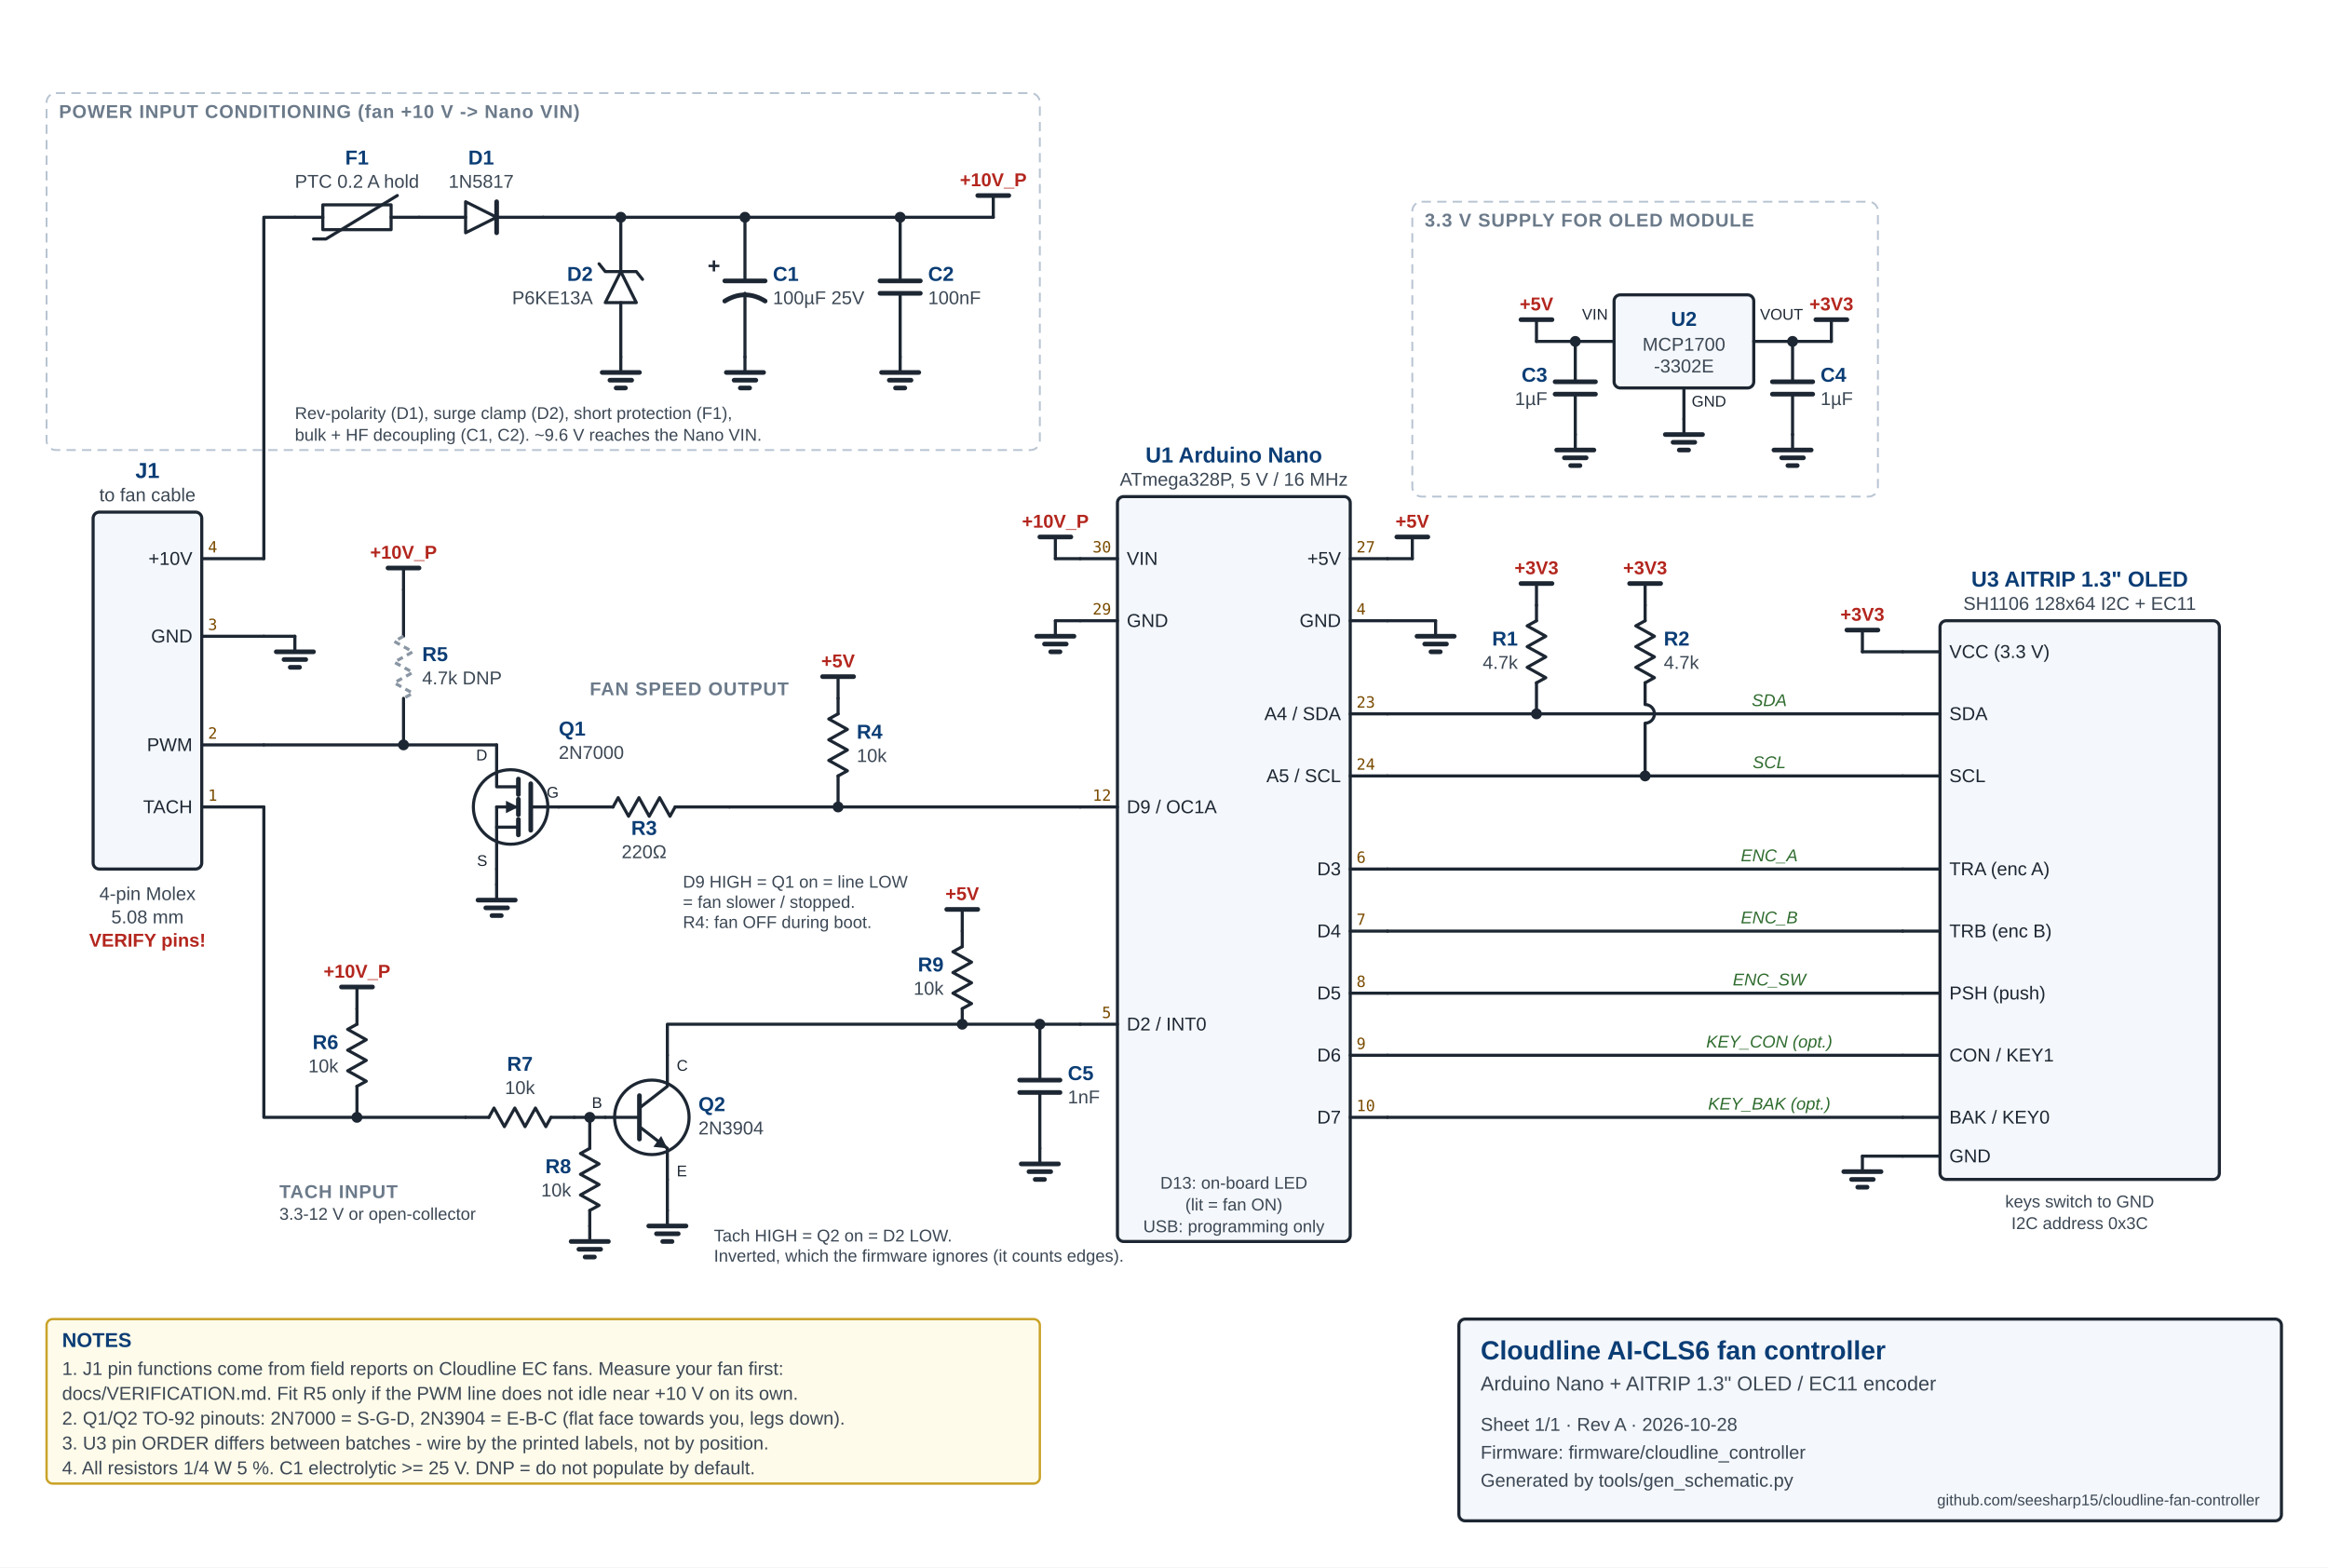
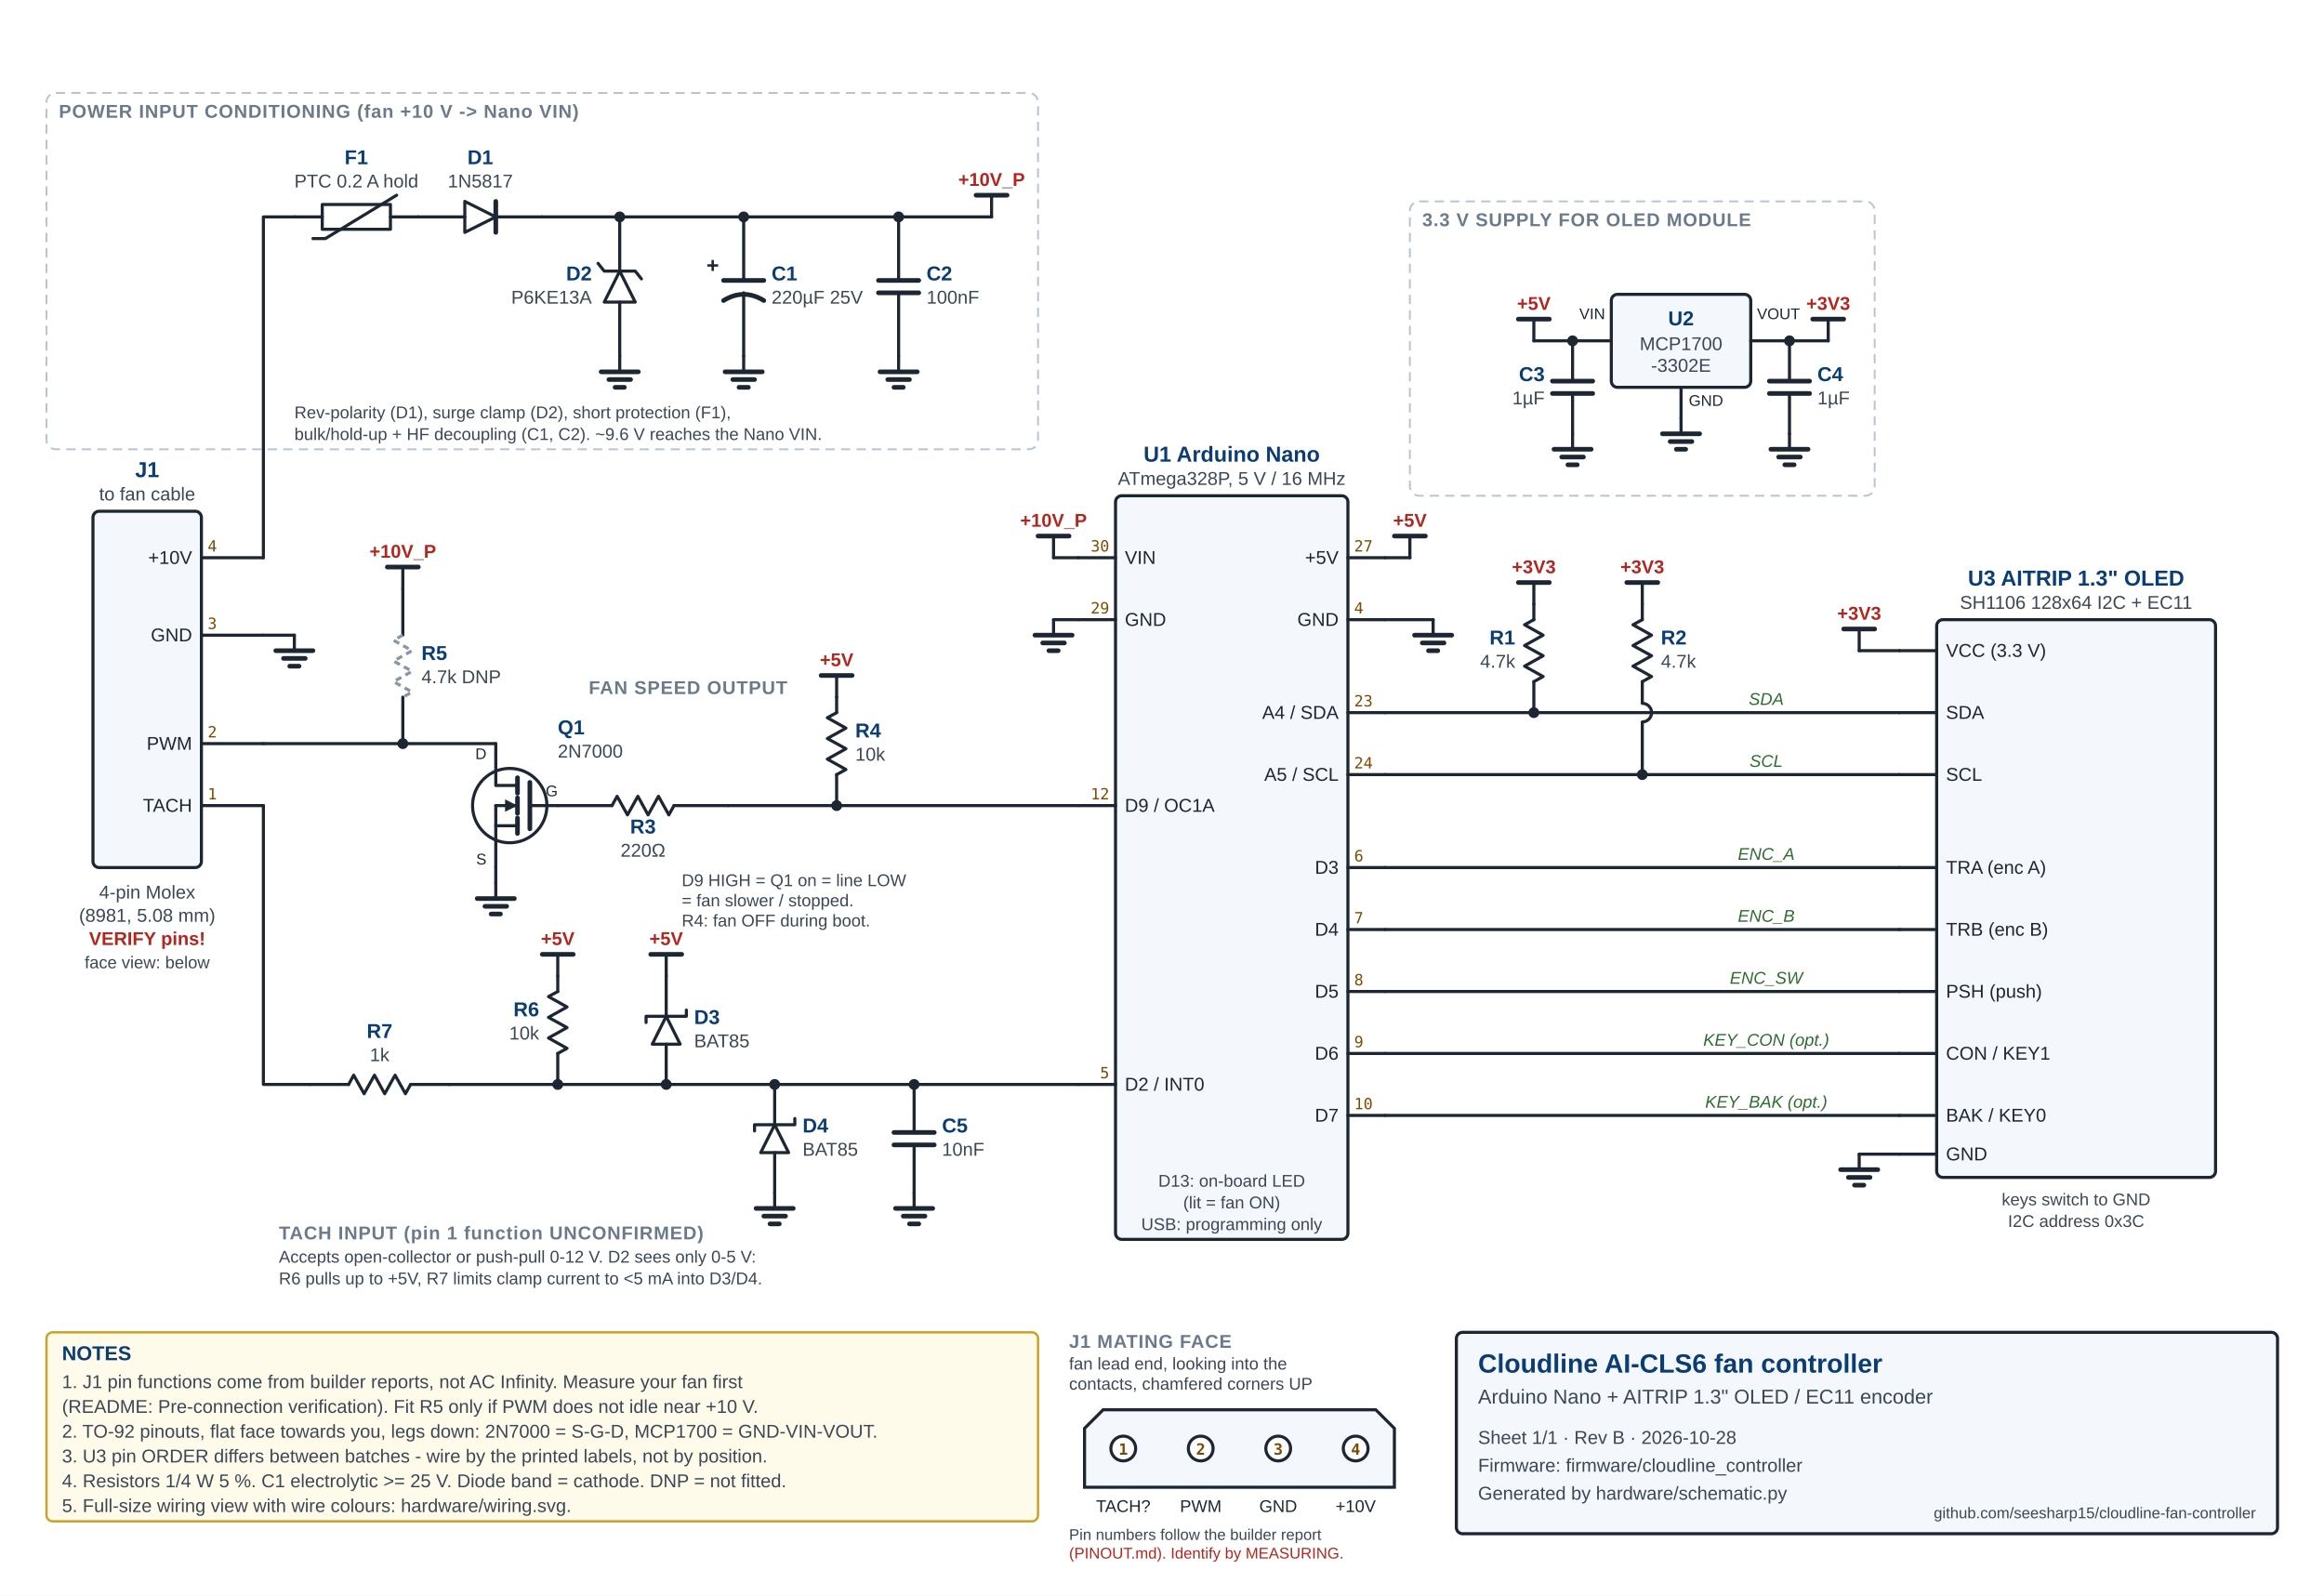
- <svg xmlns="http://www.w3.org/2000/svg" width="1500" height="1010" viewBox="0 0 1500 1010">
+ <svg xmlns="http://www.w3.org/2000/svg" width="1500" height="1030" viewBox="0 0 1500 1030">
  <style>
  .bg { fill: #ffffff; }
  .w { stroke: #1d2733; stroke-width: 2; stroke-linecap: round; stroke-linejoin: round; }
  .p { stroke: #1d2733; stroke-width: 3; stroke-linecap: round; }
  .dnp { stroke: #8a96a3; stroke-width: 2; stroke-dasharray: 4 3; }
  .fill { fill: #1d2733; }
  .dot { fill: #1d2733; }
  .blk { fill: #f4f7fb; stroke: #1d2733; stroke-width: 2; }
  .note { fill: #fffbea; stroke: #c9a227; stroke-width: 1.5; }
  .sec { fill: none; stroke: #b8c4d2; stroke-width: 1.2; stroke-dasharray: 6 4; }
  text { font-family: "Helvetica Neue", Arial, sans-serif; }
  .t, .pin { fill: #1d2733; }
  .ref { fill: #0b3d75; }
  .val { fill: #3b4754; }
  .num { fill: #7a4b00; font-family: Menlo, Consolas, monospace; }
  .rail { fill: #b3261e; }
  .net { fill: #2e6b2e; font-style: italic; }
  .warn { fill: #b3261e; }
  .sec-t { fill: #6b7a8a; letter-spacing: 0.5px; }
</style>
-   <rect class="bg" width="1500" height="1010" />
+   <rect class="bg" width="1500" height="1030" />
  <rect x="30" y="60" width="640" height="230" rx="6" class="sec" />
  <text x="38" y="76" font-size="12" text-anchor="start" font-weight="bold" class="sec-t">POWER INPUT CONDITIONING  (fan +10 V -&gt; Nano VIN)</text>
  <rect x="910" y="130" width="300" height="190" rx="6" class="sec" />
  <text x="918" y="146" font-size="12" text-anchor="start" font-weight="bold" class="sec-t">3.3 V SUPPLY FOR OLED MODULE</text>
  <rect x="60" y="330" width="70" height="230" rx="4" class="blk" />
  <text x="95" y="308" font-size="14" text-anchor="middle" font-weight="bold" class="ref">J1</text>
  <text x="95" y="323" font-size="12" text-anchor="middle" font-weight="normal" class="val">to fan cable</text>
  <text x="95" y="580" font-size="12" text-anchor="middle" font-weight="normal" class="val">4-pin Molex</text>
-   <text x="95" y="595" font-size="12" text-anchor="middle" font-weight="normal" class="val">5.08 mm</text>
+   <text x="95" y="595" font-size="12" text-anchor="middle" font-weight="normal" class="val">(8981, 5.08 mm)</text>
  <text x="95" y="610" font-size="12" text-anchor="middle" font-weight="bold" class="warn">VERIFY pins!</text>
+   <text x="95" y="625" font-size="11" text-anchor="middle" font-weight="normal" class="val">face view: below</text>
  <line x1="130" y1="360" x2="170" y2="360" class="w" />
  <text x="124" y="364" font-size="12" text-anchor="end" font-weight="normal" class="pin">+10V</text>
  <text x="134" y="356" font-size="10" text-anchor="start" font-weight="normal" class="num">4</text>
  <line x1="130" y1="410" x2="170" y2="410" class="w" />
  <text x="124" y="414" font-size="12" text-anchor="end" font-weight="normal" class="pin">GND</text>
  <text x="134" y="406" font-size="10" text-anchor="start" font-weight="normal" class="num">3</text>
  <line x1="130" y1="480" x2="170" y2="480" class="w" />
  <text x="124" y="484" font-size="12" text-anchor="end" font-weight="normal" class="pin">PWM</text>
  <text x="134" y="476" font-size="10" text-anchor="start" font-weight="normal" class="num">2</text>
  <line x1="130" y1="520" x2="170" y2="520" class="w" />
  <text x="124" y="524" font-size="12" text-anchor="end" font-weight="normal" class="pin">TACH</text>
  <text x="134" y="516" font-size="10" text-anchor="start" font-weight="normal" class="num">1</text>
  <polyline points="170,360 170,360 170,140 190,140" class="w" fill="none" />
  <line x1="190" y1="140" x2="208.0" y2="140" class="w" />
  <line x1="252.0" y1="140" x2="270" y2="140" class="w" />
  <rect x="208.0" y="132" width="44" height="16" class="w" fill="none" />
  <polyline points="202.0,154 210.0,154 256.0,126" class="w" fill="none" />
  <text x="230.0" y="106" font-size="13" text-anchor="middle" font-weight="bold" class="ref">F1</text>
  <text x="230.0" y="121" font-size="12" text-anchor="middle" font-weight="normal" class="val">PTC 0.2 A hold</text>
  <line x1="270" y1="140" x2="300.0" y2="140" class="w" />
  <line x1="320.0" y1="140" x2="350" y2="140" class="w" />
  <polygon points="300.0,130 300.0,150 320.0,140" class="w" fill="none" />
  <line x1="320.0" y1="130" x2="320.0" y2="150" class="p" />
  <text x="310.0" y="106" font-size="13" text-anchor="middle" font-weight="bold" class="ref">D1</text>
  <text x="310.0" y="121" font-size="12" text-anchor="middle" font-weight="normal" class="val">1N5817</text>
  <polyline points="350,140 640,140" class="w" fill="none" />
  <circle cx="400" cy="140" r="3.5" class="dot" />
  <circle cx="480" cy="140" r="3.5" class="dot" />
  <circle cx="580" cy="140" r="3.5" class="dot" />
  <line x1="400" y1="140" x2="400" y2="175.0" class="w" />
  <line x1="400" y1="195.0" x2="400" y2="230" class="w" />
  <polygon points="390,195.0 410,195.0 400,175.0" class="w" fill="none" />
  <polyline points="386,170.0 390,175.0 410,175.0 414,180.0" class="w" fill="none" />
  <text x="382" y="181.0" font-size="13" text-anchor="end" font-weight="bold" class="ref">D2</text>
  <text x="382" y="196.0" font-size="12" text-anchor="end" font-weight="normal" class="val">P6KE13A</text>
  <line x1="400" y1="230" x2="400" y2="240" class="w" />
  <line x1="388" y1="240" x2="412" y2="240" class="p" />
  <line x1="393" y1="245" x2="407" y2="245" class="p" />
  <line x1="397" y1="250" x2="403" y2="250" class="p" />
  <line x1="480" y1="140" x2="480" y2="181.0" class="w" />
  <line x1="480" y1="189.0" x2="480" y2="230" class="w" />
  <line x1="467" y1="181.0" x2="493" y2="181.0" class="p" />
  <path d="M467,194.0 Q480,186.0 493,194.0" class="p" fill="none" />
  <text x="460" y="176.0" font-size="14" text-anchor="middle" font-weight="bold" class="t">+</text>
  <text x="498" y="181.0" font-size="13" text-anchor="start" font-weight="bold" class="ref">C1</text>
-   <text x="498" y="196.0" font-size="12" text-anchor="start" font-weight="normal" class="val">100µF 25V</text>
+   <text x="498" y="196.0" font-size="12" text-anchor="start" font-weight="normal" class="val">220µF 25V</text>
  <line x1="480" y1="230" x2="480" y2="240" class="w" />
  <line x1="468" y1="240" x2="492" y2="240" class="p" />
  <line x1="473" y1="245" x2="487" y2="245" class="p" />
  <line x1="477" y1="250" x2="483" y2="250" class="p" />
  <line x1="580" y1="140" x2="580" y2="181.0" class="w" />
  <line x1="580" y1="189.0" x2="580" y2="230" class="w" />
  <line x1="567" y1="181.0" x2="593" y2="181.0" class="p" />
  <line x1="567" y1="189.0" x2="593" y2="189.0" class="p" />
  <text x="598" y="181.0" font-size="13" text-anchor="start" font-weight="bold" class="ref">C2</text>
  <text x="598" y="196.0" font-size="12" text-anchor="start" font-weight="normal" class="val">100nF</text>
  <line x1="580" y1="230" x2="580" y2="240" class="w" />
  <line x1="568" y1="240" x2="592" y2="240" class="p" />
  <line x1="573" y1="245" x2="587" y2="245" class="p" />
  <line x1="577" y1="250" x2="583" y2="250" class="p" />
  <line x1="640" y1="140" x2="640" y2="126" class="w" />
  <line x1="630" y1="126" x2="650" y2="126" class="p" />
  <text x="640" y="120" font-size="12" text-anchor="middle" font-weight="bold" class="rail">+10V_P</text>
  <text x="190" y="270" font-size="11" text-anchor="start" font-weight="normal" class="val">Rev-polarity (D1), surge clamp (D2), short protection (F1),</text>
-   <text x="190" y="284" font-size="11" text-anchor="start" font-weight="normal" class="val">bulk + HF decoupling (C1, C2). ~9.6 V reaches the Nano VIN.</text>
+   <text x="190" y="284" font-size="11" text-anchor="start" font-weight="normal" class="val">bulk/hold-up + HF decoupling (C1, C2). ~9.6 V reaches the Nano VIN.</text>
  <polyline points="170,410 190,410" class="w" fill="none" />
  <line x1="190" y1="410" x2="190" y2="420" class="w" />
  <line x1="178" y1="420" x2="202" y2="420" class="p" />
  <line x1="183" y1="425" x2="197" y2="425" class="p" />
  <line x1="187" y1="430" x2="193" y2="430" class="p" />
  <rect x="720" y="320" width="150" height="480" rx="4" class="blk" />
  <text x="795.0" y="298" font-size="14" text-anchor="middle" font-weight="bold" class="ref">U1  Arduino Nano</text>
  <text x="795.0" y="313" font-size="12" text-anchor="middle" font-weight="normal" class="val">ATmega328P, 5 V / 16 MHz</text>
  <line x1="696" y1="360" x2="720" y2="360" class="w" />
  <text x="726" y="364" font-size="12" text-anchor="start" font-weight="normal" class="pin">VIN</text>
  <text x="716" y="356" font-size="10" text-anchor="end" font-weight="normal" class="num">30</text>
  <line x1="696" y1="400" x2="720" y2="400" class="w" />
  <text x="726" y="404" font-size="12" text-anchor="start" font-weight="normal" class="pin">GND</text>
  <text x="716" y="396" font-size="10" text-anchor="end" font-weight="normal" class="num">29</text>
  <line x1="696" y1="520" x2="720" y2="520" class="w" />
  <text x="726" y="524" font-size="12" text-anchor="start" font-weight="normal" class="pin">D9 / OC1A</text>
  <text x="716" y="516" font-size="10" text-anchor="end" font-weight="normal" class="num">12</text>
-   <line x1="696" y1="660" x2="720" y2="660" class="w" />
-   <text x="726" y="664" font-size="12" text-anchor="start" font-weight="normal" class="pin">D2 / INT0</text>
-   <text x="716" y="656" font-size="10" text-anchor="end" font-weight="normal" class="num">5</text>
+   <line x1="696" y1="700" x2="720" y2="700" class="w" />
+   <text x="726" y="704" font-size="12" text-anchor="start" font-weight="normal" class="pin">D2 / INT0</text>
+   <text x="716" y="696" font-size="10" text-anchor="end" font-weight="normal" class="num">5</text>
  <line x1="870" y1="360" x2="894" y2="360" class="w" />
  <text x="864" y="364" font-size="12" text-anchor="end" font-weight="normal" class="pin">+5V</text>
  <text x="874" y="356" font-size="10" text-anchor="start" font-weight="normal" class="num">27</text>
  <line x1="870" y1="400" x2="894" y2="400" class="w" />
  <text x="864" y="404" font-size="12" text-anchor="end" font-weight="normal" class="pin">GND</text>
  <text x="874" y="396" font-size="10" text-anchor="start" font-weight="normal" class="num">4</text>
  <line x1="870" y1="460" x2="894" y2="460" class="w" />
  <text x="864" y="464" font-size="12" text-anchor="end" font-weight="normal" class="pin">A4 / SDA</text>
  <text x="874" y="456" font-size="10" text-anchor="start" font-weight="normal" class="num">23</text>
  <line x1="870" y1="500" x2="894" y2="500" class="w" />
  <text x="864" y="504" font-size="12" text-anchor="end" font-weight="normal" class="pin">A5 / SCL</text>
  <text x="874" y="496" font-size="10" text-anchor="start" font-weight="normal" class="num">24</text>
  <line x1="870" y1="560" x2="894" y2="560" class="w" />
  <text x="864" y="564" font-size="12" text-anchor="end" font-weight="normal" class="pin">D3</text>
  <text x="874" y="556" font-size="10" text-anchor="start" font-weight="normal" class="num">6</text>
  <line x1="870" y1="600" x2="894" y2="600" class="w" />
  <text x="864" y="604" font-size="12" text-anchor="end" font-weight="normal" class="pin">D4</text>
  <text x="874" y="596" font-size="10" text-anchor="start" font-weight="normal" class="num">7</text>
  <line x1="870" y1="640" x2="894" y2="640" class="w" />
  <text x="864" y="644" font-size="12" text-anchor="end" font-weight="normal" class="pin">D5</text>
  <text x="874" y="636" font-size="10" text-anchor="start" font-weight="normal" class="num">8</text>
  <line x1="870" y1="680" x2="894" y2="680" class="w" />
  <text x="864" y="684" font-size="12" text-anchor="end" font-weight="normal" class="pin">D6</text>
  <text x="874" y="676" font-size="10" text-anchor="start" font-weight="normal" class="num">9</text>
  <line x1="870" y1="720" x2="894" y2="720" class="w" />
  <text x="864" y="724" font-size="12" text-anchor="end" font-weight="normal" class="pin">D7</text>
  <text x="874" y="716" font-size="10" text-anchor="start" font-weight="normal" class="num">10</text>
  <text x="795.0" y="766" font-size="11" text-anchor="middle" font-weight="normal" class="val">D13: on-board LED</text>
  <text x="795.0" y="780" font-size="11" text-anchor="middle" font-weight="normal" class="val">(lit = fan ON)</text>
  <text x="795.0" y="794" font-size="11" text-anchor="middle" font-weight="normal" class="val">USB: programming only</text>
  <polyline points="696,360 680,360" class="w" fill="none" />
  <line x1="680" y1="360" x2="680" y2="346" class="w" />
  <line x1="670" y1="346" x2="690" y2="346" class="p" />
  <text x="680" y="340" font-size="12" text-anchor="middle" font-weight="bold" class="rail">+10V_P</text>
  <polyline points="696,400 680,400" class="w" fill="none" />
  <line x1="680" y1="400" x2="680" y2="410" class="w" />
  <line x1="668" y1="410" x2="692" y2="410" class="p" />
  <line x1="673" y1="415" x2="687" y2="415" class="p" />
  <line x1="677" y1="420" x2="683" y2="420" class="p" />
  <polyline points="894,360 910,360" class="w" fill="none" />
  <line x1="910" y1="360" x2="910" y2="346" class="w" />
  <line x1="900" y1="346" x2="920" y2="346" class="p" />
  <text x="910" y="340" font-size="12" text-anchor="middle" font-weight="bold" class="rail">+5V</text>
  <polyline points="894,400 925,400" class="w" fill="none" />
  <line x1="925" y1="400" x2="925" y2="410" class="w" />
  <line x1="913" y1="410" x2="937" y2="410" class="p" />
  <line x1="918" y1="415" x2="932" y2="415" class="p" />
  <line x1="922" y1="420" x2="928" y2="420" class="p" />
  <circle cx="329" cy="520" r="24" class="w" fill="none" />
  <line x1="360" y1="520" x2="342" y2="520" class="w" />
  <line x1="342" y1="505" x2="342" y2="535" class="p" />
  <line x1="334" y1="502" x2="334" y2="512" class="p" />
  <line x1="334" y1="515" x2="334" y2="525" class="p" />
  <line x1="334" y1="528" x2="334" y2="538" class="p" />
  <polyline points="334,507 320,507 320,480" class="w" fill="none" />
  <polyline points="334,533 320,533 320,560" class="w" fill="none" />
  <polyline points="320,520 334,520" class="w" fill="none" />
  <line x1="320" y1="520" x2="320" y2="533" class="w" />
  <polygon points="334,520 326,516 326,524" class="fill" />
  <text x="360" y="474" font-size="13" text-anchor="start" font-weight="bold" class="ref">Q1</text>
  <text x="360" y="489" font-size="12" text-anchor="start" font-weight="normal" class="val">2N7000</text>
  <text x="314" y="490" font-size="10" text-anchor="end" font-weight="normal" class="pin">D</text>
  <text x="314" y="558" font-size="10" text-anchor="end" font-weight="normal" class="pin">S</text>
  <text x="360" y="514" font-size="10" text-anchor="end" font-weight="normal" class="pin">G</text>
  <polyline points="170,480 320,480" class="w" fill="none" />
  <circle cx="260" cy="480" r="3.5" class="dot" />
  <line x1="260" y1="380" x2="260" y2="410.0" class="w" />
  <line x1="260" y1="450.0" x2="260" y2="480" class="w" />
  <polyline points="260,410.0 254,413.3 266,420.0 254,426.7 266,433.3 254,440.0 266,446.7 260,450.0" class="dnp" fill="none" />
  <text x="272" y="426.0" font-size="13" text-anchor="start" font-weight="bold" class="ref">R5</text>
  <text x="272" y="441.0" font-size="12" text-anchor="start" font-weight="normal" class="val">4.7k  DNP</text>
  <line x1="260" y1="380" x2="260" y2="366" class="w" />
  <line x1="250" y1="366" x2="270" y2="366" class="p" />
  <text x="260" y="360" font-size="12" text-anchor="middle" font-weight="bold" class="rail">+10V_P</text>
  <polyline points="320,560 320,570" class="w" fill="none" />
  <line x1="320" y1="570" x2="320" y2="580" class="w" />
  <line x1="308" y1="580" x2="332" y2="580" class="p" />
  <line x1="313" y1="585" x2="327" y2="585" class="p" />
  <line x1="317" y1="590" x2="323" y2="590" class="p" />
  <line x1="360" y1="520" x2="395.0" y2="520" class="w" />
  <line x1="435.0" y1="520" x2="470" y2="520" class="w" />
  <polyline points="395.0,520 398.3,514 405.0,526 411.7,514 418.3,526 425.0,514 431.7,526 435.0,520" class="w" fill="none" />
  <text x="415.0" y="538" font-size="13" text-anchor="middle" font-weight="bold" class="ref">R3</text>
  <text x="415.0" y="553" font-size="12" text-anchor="middle" font-weight="normal" class="val">220Ω</text>
  <polyline points="470,520 696,520" class="w" fill="none" />
  <circle cx="540" cy="520" r="3.5" class="dot" />
  <line x1="540" y1="450" x2="540" y2="460" class="w" />
  <line x1="540" y1="500" x2="540" y2="520" class="w" />
  <polyline points="540,460.0 534,463.3 546,470.0 534,476.7 546,483.3 534,490.0 546,496.7 540,500.0" class="w" fill="none" />
  <text x="552" y="476" font-size="13" text-anchor="start" font-weight="bold" class="ref">R4</text>
  <text x="552" y="491" font-size="12" text-anchor="start" font-weight="normal" class="val">10k</text>
  <line x1="540" y1="450" x2="540" y2="436" class="w" />
  <line x1="530" y1="436" x2="550" y2="436" class="p" />
  <text x="540" y="430" font-size="12" text-anchor="middle" font-weight="bold" class="rail">+5V</text>
  <text x="380" y="448" font-size="12" text-anchor="start" font-weight="bold" class="sec-t">FAN SPEED OUTPUT</text>
  <text x="440" y="572" font-size="11" text-anchor="start" font-weight="normal" class="val">D9 HIGH = Q1 on = line LOW</text>
  <text x="440" y="585" font-size="11" text-anchor="start" font-weight="normal" class="val">= fan slower / stopped.</text>
  <text x="440" y="598" font-size="11" text-anchor="start" font-weight="normal" class="val">R4: fan OFF during boot.</text>
-   <polyline points="170,520 170,520 170,720 300,720" class="w" fill="none" />
-   <circle cx="230" cy="720" r="3.5" class="dot" />
-   <line x1="230" y1="650" x2="230" y2="660" class="w" />
-   <line x1="230" y1="700" x2="230" y2="720" class="w" />
-   <polyline points="230,660.0 224,663.3 236,670.0 224,676.7 236,683.3 224,690.0 236,696.7 230,700.0" class="w" fill="none" />
-   <text x="218" y="676" font-size="13" text-anchor="end" font-weight="bold" class="ref">R6</text>
-   <text x="218" y="691" font-size="12" text-anchor="end" font-weight="normal" class="val">10k</text>
-   <line x1="230" y1="650" x2="230" y2="636" class="w" />
-   <line x1="220" y1="636" x2="240" y2="636" class="p" />
-   <text x="230" y="630" font-size="12" text-anchor="middle" font-weight="bold" class="rail">+10V_P</text>
-   <line x1="300" y1="720" x2="315.0" y2="720" class="w" />
-   <line x1="355.0" y1="720" x2="370" y2="720" class="w" />
-   <polyline points="315.0,720 318.3,714 325.0,726 331.7,714 338.3,726 345.0,714 351.7,726 355.0,720" class="w" fill="none" />
-   <text x="335.0" y="690" font-size="13" text-anchor="middle" font-weight="bold" class="ref">R7</text>
-   <text x="335.0" y="705" font-size="12" text-anchor="middle" font-weight="normal" class="val">10k</text>
-   <polyline points="370,720 390,720" class="w" fill="none" />
-   <circle cx="380" cy="720" r="3.5" class="dot" />
-   <line x1="380" y1="720" x2="380" y2="740" class="w" />
-   <line x1="380" y1="780" x2="380" y2="790" class="w" />
-   <polyline points="380,740.0 374,743.3 386,750.0 374,756.7 386,763.3 374,770.0 386,776.7 380,780.0" class="w" fill="none" />
-   <text x="368" y="756" font-size="13" text-anchor="end" font-weight="bold" class="ref">R8</text>
-   <text x="368" y="771" font-size="12" text-anchor="end" font-weight="normal" class="val">10k</text>
-   <line x1="380" y1="790" x2="380" y2="800" class="w" />
-   <line x1="368" y1="800" x2="392" y2="800" class="p" />
-   <line x1="373" y1="805" x2="387" y2="805" class="p" />
-   <line x1="377" y1="810" x2="383" y2="810" class="p" />
-   <circle cx="420" cy="720" r="24" class="w" fill="none" />
-   <line x1="390" y1="720" x2="412" y2="720" class="w" />
-   <line x1="412" y1="706" x2="412" y2="734" class="p" />
-   <polyline points="412,714 430,700 430,680" class="w" fill="none" />
-   <polyline points="412,726 430,740 430,760" class="w" fill="none" />
-   <polygon points="430,740 421,739 426,732" class="fill" />
-   <text x="450" y="716" font-size="13" text-anchor="start" font-weight="bold" class="ref">Q2</text>
-   <text x="450" y="731" font-size="12" text-anchor="start" font-weight="normal" class="val">2N3904</text>
-   <text x="388" y="714" font-size="10" text-anchor="end" font-weight="normal" class="pin">B</text>
-   <text x="436" y="690" font-size="10" text-anchor="start" font-weight="normal" class="pin">C</text>
-   <text x="436" y="758" font-size="10" text-anchor="start" font-weight="normal" class="pin">E</text>
-   <polyline points="430,760 430,780" class="w" fill="none" />
-   <line x1="430" y1="780" x2="430" y2="790" class="w" />
-   <line x1="418" y1="790" x2="442" y2="790" class="p" />
-   <line x1="423" y1="795" x2="437" y2="795" class="p" />
-   <line x1="427" y1="800" x2="433" y2="800" class="p" />
-   <polyline points="430,680 430,660 696,660" class="w" fill="none" />
-   <circle cx="620" cy="660" r="3.5" class="dot" />
-   <line x1="620" y1="600" x2="620" y2="610" class="w" />
-   <line x1="620" y1="650" x2="620" y2="660" class="w" />
-   <polyline points="620,610.0 614,613.3 626,620.0 614,626.7 626,633.3 614,640.0 626,646.7 620,650.0" class="w" fill="none" />
-   <text x="608" y="626" font-size="13" text-anchor="end" font-weight="bold" class="ref">R9</text>
-   <text x="608" y="641" font-size="12" text-anchor="end" font-weight="normal" class="val">10k</text>
-   <line x1="620" y1="600" x2="620" y2="586" class="w" />
-   <line x1="610" y1="586" x2="630" y2="586" class="p" />
-   <text x="620" y="580" font-size="12" text-anchor="middle" font-weight="bold" class="rail">+5V</text>
-   <circle cx="670" cy="660" r="3.5" class="dot" />
-   <line x1="670" y1="660" x2="670" y2="696.0" class="w" />
-   <line x1="670" y1="704.0" x2="670" y2="740" class="w" />
-   <line x1="657" y1="696.0" x2="683" y2="696.0" class="p" />
-   <line x1="657" y1="704.0" x2="683" y2="704.0" class="p" />
-   <text x="688" y="696.0" font-size="13" text-anchor="start" font-weight="bold" class="ref">C5</text>
-   <text x="688" y="711.0" font-size="12" text-anchor="start" font-weight="normal" class="val">1nF</text>
-   <line x1="670" y1="740" x2="670" y2="750" class="w" />
-   <line x1="658" y1="750" x2="682" y2="750" class="p" />
-   <line x1="663" y1="755" x2="677" y2="755" class="p" />
-   <line x1="667" y1="760" x2="673" y2="760" class="p" />
-   <text x="180" y="772" font-size="12" text-anchor="start" font-weight="bold" class="sec-t">TACH INPUT</text>
-   <text x="180" y="786" font-size="11" text-anchor="start" font-weight="normal" class="val">3.3-12 V or open-collector</text>
-   <text x="460" y="800" font-size="11" text-anchor="start" font-weight="normal" class="val">Tach HIGH = Q2 on = D2 LOW.</text>
-   <text x="460" y="813" font-size="11" text-anchor="start" font-weight="normal" class="val">Inverted, which the firmware ignores (it counts edges).</text>
+   <polyline points="170,520 170,520 170,700 200,700" class="w" fill="none" />
+   <line x1="200" y1="700" x2="225.0" y2="700" class="w" />
+   <line x1="265.0" y1="700" x2="290" y2="700" class="w" />
+   <polyline points="225.0,700 228.3,694 235.0,706 241.7,694 248.3,706 255.0,694 261.7,706 265.0,700" class="w" fill="none" />
+   <text x="245.0" y="670" font-size="13" text-anchor="middle" font-weight="bold" class="ref">R7</text>
+   <text x="245.0" y="685" font-size="12" text-anchor="middle" font-weight="normal" class="val">1k</text>
+   <polyline points="290,700 696,700" class="w" fill="none" />
+   <circle cx="360" cy="700" r="3.5" class="dot" />
+   <line x1="360" y1="630" x2="360" y2="640" class="w" />
+   <line x1="360" y1="680" x2="360" y2="700" class="w" />
+   <polyline points="360,640.0 354,643.3 366,650.0 354,656.7 366,663.3 354,670.0 366,676.7 360,680.0" class="w" fill="none" />
+   <text x="348" y="656" font-size="13" text-anchor="end" font-weight="bold" class="ref">R6</text>
+   <text x="348" y="671" font-size="12" text-anchor="end" font-weight="normal" class="val">10k</text>
+   <line x1="360" y1="630" x2="360" y2="616" class="w" />
+   <line x1="350" y1="616" x2="370" y2="616" class="p" />
+   <text x="360" y="610" font-size="12" text-anchor="middle" font-weight="bold" class="rail">+5V</text>
+   <circle cx="430" cy="700" r="3.5" class="dot" />
+   <line x1="430" y1="630" x2="430" y2="656.0" class="w" />
+   <line x1="430" y1="674.0" x2="430" y2="700" class="w" />
+   <polygon points="421,674.0 439,674.0 430,656.0" class="w" fill="none" />
+   <polyline points="417,660.0 417,656.0 443,656.0 443,652.0" class="w" fill="none" />
+   <text x="448" y="661.0" font-size="13" text-anchor="start" font-weight="bold" class="ref">D3</text>
+   <text x="448" y="676.0" font-size="12" text-anchor="start" font-weight="normal" class="val">BAT85</text>
+   <line x1="430" y1="630" x2="430" y2="616" class="w" />
+   <line x1="420" y1="616" x2="440" y2="616" class="p" />
+   <text x="430" y="610" font-size="12" text-anchor="middle" font-weight="bold" class="rail">+5V</text>
+   <circle cx="500" cy="700" r="3.5" class="dot" />
+   <line x1="500" y1="700" x2="500" y2="726.0" class="w" />
+   <line x1="500" y1="744.0" x2="500" y2="770" class="w" />
+   <polygon points="491,744.0 509,744.0 500,726.0" class="w" fill="none" />
+   <polyline points="487,730.0 487,726.0 513,726.0 513,722.0" class="w" fill="none" />
+   <text x="518" y="731.0" font-size="13" text-anchor="start" font-weight="bold" class="ref">D4</text>
+   <text x="518" y="746.0" font-size="12" text-anchor="start" font-weight="normal" class="val">BAT85</text>
+   <line x1="500" y1="770" x2="500" y2="780" class="w" />
+   <line x1="488" y1="780" x2="512" y2="780" class="p" />
+   <line x1="493" y1="785" x2="507" y2="785" class="p" />
+   <line x1="497" y1="790" x2="503" y2="790" class="p" />
+   <circle cx="590" cy="700" r="3.5" class="dot" />
+   <line x1="590" y1="700" x2="590" y2="731.0" class="w" />
+   <line x1="590" y1="739.0" x2="590" y2="770" class="w" />
+   <line x1="577" y1="731.0" x2="603" y2="731.0" class="p" />
+   <line x1="577" y1="739.0" x2="603" y2="739.0" class="p" />
+   <text x="608" y="731.0" font-size="13" text-anchor="start" font-weight="bold" class="ref">C5</text>
+   <text x="608" y="746.0" font-size="12" text-anchor="start" font-weight="normal" class="val">10nF</text>
+   <line x1="590" y1="770" x2="590" y2="780" class="w" />
+   <line x1="578" y1="780" x2="602" y2="780" class="p" />
+   <line x1="583" y1="785" x2="597" y2="785" class="p" />
+   <line x1="587" y1="790" x2="593" y2="790" class="p" />
+   <text x="180" y="800" font-size="12" text-anchor="start" font-weight="bold" class="sec-t">TACH INPUT  (pin 1 function UNCONFIRMED)</text>
+   <text x="180" y="815" font-size="11" text-anchor="start" font-weight="normal" class="val">Accepts open-collector or push-pull 0-12 V. D2 sees only 0-5 V:</text>
+   <text x="180" y="829" font-size="11" text-anchor="start" font-weight="normal" class="val">R6 pulls up to +5V, R7 limits clamp current to &lt;5 mA into D3/D4.</text>
  <rect x="1040" y="190" width="90" height="60" rx="4" class="blk" />
  <text x="1085" y="210" font-size="13" text-anchor="middle" font-weight="bold" class="ref">U2</text>
  <text x="1085" y="226" font-size="12" text-anchor="middle" font-weight="normal" class="val">MCP1700</text>
  <text x="1085" y="240" font-size="12" text-anchor="middle" font-weight="normal" class="val">-3302E</text>
  <text x="1036" y="206" font-size="10" text-anchor="end" font-weight="normal" class="pin">VIN</text>
  <text x="1134" y="206" font-size="10" text-anchor="start" font-weight="normal" class="pin">VOUT</text>
  <line x1="1040" y1="220" x2="990" y2="220" class="w" />
  <line x1="1130" y1="220" x2="1180" y2="220" class="w" />
  <line x1="1085" y1="250" x2="1085" y2="270" class="w" />
  <text x="1090" y="262" font-size="10" text-anchor="start" font-weight="normal" class="pin">GND</text>
  <line x1="1085" y1="270" x2="1085" y2="280" class="w" />
  <line x1="1073" y1="280" x2="1097" y2="280" class="p" />
  <line x1="1078" y1="285" x2="1092" y2="285" class="p" />
  <line x1="1082" y1="290" x2="1088" y2="290" class="p" />
  <line x1="990" y1="220" x2="990" y2="206" class="w" />
  <line x1="980" y1="206" x2="1000" y2="206" class="p" />
  <text x="990" y="200" font-size="12" text-anchor="middle" font-weight="bold" class="rail">+5V</text>
  <circle cx="1015" cy="220" r="3.5" class="dot" />
  <line x1="1015" y1="220" x2="1015" y2="246.0" class="w" />
  <line x1="1015" y1="254.0" x2="1015" y2="280" class="w" />
  <line x1="1002" y1="246.0" x2="1028" y2="246.0" class="p" />
  <line x1="1002" y1="254.0" x2="1028" y2="254.0" class="p" />
  <text x="997" y="246.0" font-size="13" text-anchor="end" font-weight="bold" class="ref">C3</text>
  <text x="997" y="261.0" font-size="12" text-anchor="end" font-weight="normal" class="val">1µF</text>
  <line x1="1015" y1="280" x2="1015" y2="290" class="w" />
  <line x1="1003" y1="290" x2="1027" y2="290" class="p" />
  <line x1="1008" y1="295" x2="1022" y2="295" class="p" />
  <line x1="1012" y1="300" x2="1018" y2="300" class="p" />
  <circle cx="1155" cy="220" r="3.5" class="dot" />
  <line x1="1155" y1="220" x2="1155" y2="246.0" class="w" />
  <line x1="1155" y1="254.0" x2="1155" y2="280" class="w" />
  <line x1="1142" y1="246.0" x2="1168" y2="246.0" class="p" />
  <line x1="1142" y1="254.0" x2="1168" y2="254.0" class="p" />
  <text x="1173" y="246.0" font-size="13" text-anchor="start" font-weight="bold" class="ref">C4</text>
  <text x="1173" y="261.0" font-size="12" text-anchor="start" font-weight="normal" class="val">1µF</text>
  <line x1="1155" y1="280" x2="1155" y2="290" class="w" />
  <line x1="1143" y1="290" x2="1167" y2="290" class="p" />
  <line x1="1148" y1="295" x2="1162" y2="295" class="p" />
  <line x1="1152" y1="300" x2="1158" y2="300" class="p" />
  <line x1="1180" y1="220" x2="1180" y2="206" class="w" />
  <line x1="1170" y1="206" x2="1190" y2="206" class="p" />
  <text x="1180" y="200" font-size="12" text-anchor="middle" font-weight="bold" class="rail">+3V3</text>
  <rect x="1250" y="400" width="180" height="360" rx="4" class="blk" />
  <text x="1340.0" y="378" font-size="14" text-anchor="middle" font-weight="bold" class="ref">U3  AITRIP 1.3" OLED</text>
  <text x="1340.0" y="393" font-size="12" text-anchor="middle" font-weight="normal" class="val">SH1106 128x64 I2C + EC11</text>
  <line x1="1226" y1="420" x2="1250" y2="420" class="w" />
  <text x="1256" y="424" font-size="12" text-anchor="start" font-weight="normal" class="pin">VCC (3.3 V)</text>
  <line x1="1226" y1="460" x2="1250" y2="460" class="w" />
  <text x="1256" y="464" font-size="12" text-anchor="start" font-weight="normal" class="pin">SDA</text>
  <line x1="1226" y1="500" x2="1250" y2="500" class="w" />
  <text x="1256" y="504" font-size="12" text-anchor="start" font-weight="normal" class="pin">SCL</text>
  <line x1="1226" y1="560" x2="1250" y2="560" class="w" />
  <text x="1256" y="564" font-size="12" text-anchor="start" font-weight="normal" class="pin">TRA (enc A)</text>
  <line x1="1226" y1="600" x2="1250" y2="600" class="w" />
  <text x="1256" y="604" font-size="12" text-anchor="start" font-weight="normal" class="pin">TRB (enc B)</text>
  <line x1="1226" y1="640" x2="1250" y2="640" class="w" />
  <text x="1256" y="644" font-size="12" text-anchor="start" font-weight="normal" class="pin">PSH (push)</text>
  <line x1="1226" y1="680" x2="1250" y2="680" class="w" />
  <text x="1256" y="684" font-size="12" text-anchor="start" font-weight="normal" class="pin">CON / KEY1</text>
  <line x1="1226" y1="720" x2="1250" y2="720" class="w" />
  <text x="1256" y="724" font-size="12" text-anchor="start" font-weight="normal" class="pin">BAK / KEY0</text>
  <line x1="1226" y1="745" x2="1250" y2="745" class="w" />
  <text x="1256" y="749" font-size="12" text-anchor="start" font-weight="normal" class="pin">GND</text>
  <text x="1340.0" y="778" font-size="11" text-anchor="middle" font-weight="normal" class="val">keys switch to GND</text>
  <text x="1340.0" y="792" font-size="11" text-anchor="middle" font-weight="normal" class="val">I2C address 0x3C</text>
  <polyline points="1226,420 1200,420" class="w" fill="none" />
  <line x1="1200" y1="420" x2="1200" y2="406" class="w" />
  <line x1="1190" y1="406" x2="1210" y2="406" class="p" />
  <text x="1200" y="400" font-size="12" text-anchor="middle" font-weight="bold" class="rail">+3V3</text>
  <polyline points="1226,745 1200,745" class="w" fill="none" />
  <line x1="1200" y1="745" x2="1200" y2="755" class="w" />
  <line x1="1188" y1="755" x2="1212" y2="755" class="p" />
  <line x1="1193" y1="760" x2="1207" y2="760" class="p" />
  <line x1="1197" y1="765" x2="1203" y2="765" class="p" />
  <polyline points="894,460 1226,460" class="w" fill="none" />
  <polyline points="894,500 1226,500" class="w" fill="none" />
  <polyline points="894,560 1226,560" class="w" fill="none" />
  <polyline points="894,600 1226,600" class="w" fill="none" />
  <polyline points="894,640 1226,640" class="w" fill="none" />
  <polyline points="894,680 1226,680" class="w" fill="none" />
  <polyline points="894,720 1226,720" class="w" fill="none" />
  <text x="1140" y="455" font-size="11" text-anchor="middle" font-weight="normal" class="net">SDA</text>
  <text x="1140" y="495" font-size="11" text-anchor="middle" font-weight="normal" class="net">SCL</text>
  <text x="1140" y="555" font-size="11" text-anchor="middle" font-weight="normal" class="net">ENC_A</text>
  <text x="1140" y="595" font-size="11" text-anchor="middle" font-weight="normal" class="net">ENC_B</text>
  <text x="1140" y="635" font-size="11" text-anchor="middle" font-weight="normal" class="net">ENC_SW</text>
  <text x="1140" y="675" font-size="11" text-anchor="middle" font-weight="normal" class="net">KEY_CON (opt.)</text>
  <text x="1140" y="715" font-size="11" text-anchor="middle" font-weight="normal" class="net">KEY_BAK (opt.)</text>
  <circle cx="990" cy="460" r="3.5" class="dot" />
  <line x1="990" y1="390" x2="990" y2="400" class="w" />
  <line x1="990" y1="440" x2="990" y2="460" class="w" />
  <polyline points="990,400.0 984,403.3 996,410.0 984,416.7 996,423.3 984,430.0 996,436.7 990,440.0" class="w" fill="none" />
  <text x="978" y="416" font-size="13" text-anchor="end" font-weight="bold" class="ref">R1</text>
  <text x="978" y="431" font-size="12" text-anchor="end" font-weight="normal" class="val">4.7k</text>
  <line x1="990" y1="390" x2="990" y2="376" class="w" />
  <line x1="980" y1="376" x2="1000" y2="376" class="p" />
  <text x="990" y="370" font-size="12" text-anchor="middle" font-weight="bold" class="rail">+3V3</text>
  <circle cx="1060" cy="500" r="3.5" class="dot" />
  <line x1="1060" y1="390" x2="1060" y2="400" class="w" />
  <path d="M1060,440 L1060,454 A6,6 0 0,1 1060,466 L1060,500" class="w" fill="none" />
  <polyline points="1060,400.0 1054,403.3 1066,410.0 1054,416.7 1066,423.3 1054,430.0 1066,436.7 1060,440.0" class="w" fill="none" />
  <text x="1072" y="416" font-size="13" text-anchor="start" font-weight="bold" class="ref">R2</text>
  <text x="1072" y="431" font-size="12" text-anchor="start" font-weight="normal" class="val">4.7k</text>
  <line x1="1060" y1="390" x2="1060" y2="376" class="w" />
  <line x1="1050" y1="376" x2="1070" y2="376" class="p" />
  <text x="1060" y="370" font-size="12" text-anchor="middle" font-weight="bold" class="rail">+3V3</text>
-   <rect x="30" y="850" width="640" height="106" rx="4" class="note" />
-   <text x="40" y="868" font-size="13" text-anchor="start" font-weight="bold" class="ref">NOTES</text>
-   <text x="40" y="886" font-size="12" text-anchor="start" font-weight="normal" class="val">1. J1 pin functions come from field reports on Cloudline EC fans. Measure your fan first:</text>
-   <text x="40" y="902" font-size="12" text-anchor="start" font-weight="normal" class="val">   docs/VERIFICATION.md. Fit R5 only if the PWM line does not idle near +10 V on its own.</text>
-   <text x="40" y="918" font-size="12" text-anchor="start" font-weight="normal" class="val">2. Q1/Q2 TO-92 pinouts: 2N7000 = S-G-D, 2N3904 = E-B-C (flat face towards you, legs down).</text>
-   <text x="40" y="934" font-size="12" text-anchor="start" font-weight="normal" class="val">3. U3 pin ORDER differs between batches - wire by the printed labels, not by position.</text>
-   <text x="40" y="950" font-size="12" text-anchor="start" font-weight="normal" class="val">4. All resistors 1/4 W 5 %. C1 electrolytic &gt;= 25 V. DNP = do not populate by default.</text>
-   <rect x="940" y="850" width="530" height="130" rx="4" class="blk" />
-   <text x="954" y="876" font-size="17" text-anchor="start" font-weight="bold" class="ref">Cloudline AI-CLS6 fan controller</text>
-   <text x="954" y="896" font-size="13" text-anchor="start" font-weight="normal" class="val">Arduino Nano + AITRIP 1.3" OLED / EC11 encoder</text>
-   <text x="954" y="922" font-size="12" text-anchor="start" font-weight="normal" class="val">Sheet 1/1  ·  Rev A  ·  2026-10-28</text>
-   <text x="954" y="940" font-size="12" text-anchor="start" font-weight="normal" class="val">Firmware: firmware/cloudline_controller</text>
-   <text x="954" y="958" font-size="12" text-anchor="start" font-weight="normal" class="val">Generated by tools/gen_schematic.py</text>
-   <text x="1456" y="970" font-size="10" text-anchor="end" font-weight="normal" class="val">github.com/seesharp15/cloudline-fan-controller</text>
+   <rect x="30" y="860" width="640" height="122" rx="4" class="note" />
+   <text x="40" y="878" font-size="13" text-anchor="start" font-weight="bold" class="ref">NOTES</text>
+   <text x="40" y="896" font-size="12" text-anchor="start" font-weight="normal" class="val">1. J1 pin functions come from builder reports, not AC Infinity. Measure your fan first</text>
+   <text x="40" y="912" font-size="12" text-anchor="start" font-weight="normal" class="val">   (README: Pre-connection verification). Fit R5 only if PWM does not idle near +10 V.</text>
+   <text x="40" y="928" font-size="12" text-anchor="start" font-weight="normal" class="val">2. TO-92 pinouts, flat face towards you, legs down: 2N7000 = S-G-D, MCP1700 = GND-VIN-VOUT.</text>
+   <text x="40" y="944" font-size="12" text-anchor="start" font-weight="normal" class="val">3. U3 pin ORDER differs between batches - wire by the printed labels, not by position.</text>
+   <text x="40" y="960" font-size="12" text-anchor="start" font-weight="normal" class="val">4. Resistors 1/4 W 5 %. C1 electrolytic &gt;= 25 V. Diode band = cathode. DNP = not fitted.</text>
+   <text x="40" y="976" font-size="12" text-anchor="start" font-weight="normal" class="val">5. Full-size wiring view with wire colours: hardware/wiring.svg.</text>
+   <text x="690" y="870" font-size="12" text-anchor="start" font-weight="bold" class="sec-t">J1 MATING FACE</text>
+   <text x="690" y="884" font-size="11" text-anchor="start" font-weight="normal" class="val">fan lead end, looking into the</text>
+   <text x="690" y="897" font-size="11" text-anchor="start" font-weight="normal" class="val">contacts, chamfered corners UP</text>
+   <polygon points="712,910 888,910 900,922 900,960 700,960 700,922" class="blk" />
+   <circle cx="725" cy="935" r="8" class="w" fill="#ffffff" />
+   <text x="725" y="939" font-size="10" text-anchor="middle" font-weight="bold" class="num">1</text>
+   <text x="725" y="976" font-size="11" text-anchor="middle" font-weight="normal" class="pin">TACH?</text>
+   <circle cx="775" cy="935" r="8" class="w" fill="#ffffff" />
+   <text x="775" y="939" font-size="10" text-anchor="middle" font-weight="bold" class="num">2</text>
+   <text x="775" y="976" font-size="11" text-anchor="middle" font-weight="normal" class="pin">PWM</text>
+   <circle cx="825" cy="935" r="8" class="w" fill="#ffffff" />
+   <text x="825" y="939" font-size="10" text-anchor="middle" font-weight="bold" class="num">3</text>
+   <text x="825" y="976" font-size="11" text-anchor="middle" font-weight="normal" class="pin">GND</text>
+   <circle cx="875" cy="935" r="8" class="w" fill="#ffffff" />
+   <text x="875" y="939" font-size="10" text-anchor="middle" font-weight="bold" class="num">4</text>
+   <text x="875" y="976" font-size="11" text-anchor="middle" font-weight="normal" class="pin">+10V</text>
+   <text x="690" y="994" font-size="10" text-anchor="start" font-weight="normal" class="val">Pin numbers follow the builder report</text>
+   <text x="690" y="1006" font-size="10" text-anchor="start" font-weight="normal" class="warn">(PINOUT.md). Identify by MEASURING.</text>
+   <rect x="940" y="860" width="530" height="130" rx="4" class="blk" />
+   <text x="954" y="886" font-size="17" text-anchor="start" font-weight="bold" class="ref">Cloudline AI-CLS6 fan controller</text>
+   <text x="954" y="906" font-size="13" text-anchor="start" font-weight="normal" class="val">Arduino Nano + AITRIP 1.3" OLED / EC11 encoder</text>
+   <text x="954" y="932" font-size="12" text-anchor="start" font-weight="normal" class="val">Sheet 1/1  ·  Rev B  ·  2026-10-28</text>
+   <text x="954" y="950" font-size="12" text-anchor="start" font-weight="normal" class="val">Firmware: firmware/cloudline_controller</text>
+   <text x="954" y="968" font-size="12" text-anchor="start" font-weight="normal" class="val">Generated by hardware/schematic.py</text>
+   <text x="1456" y="980" font-size="10" text-anchor="end" font-weight="normal" class="val">github.com/seesharp15/cloudline-fan-controller</text>
</svg>
